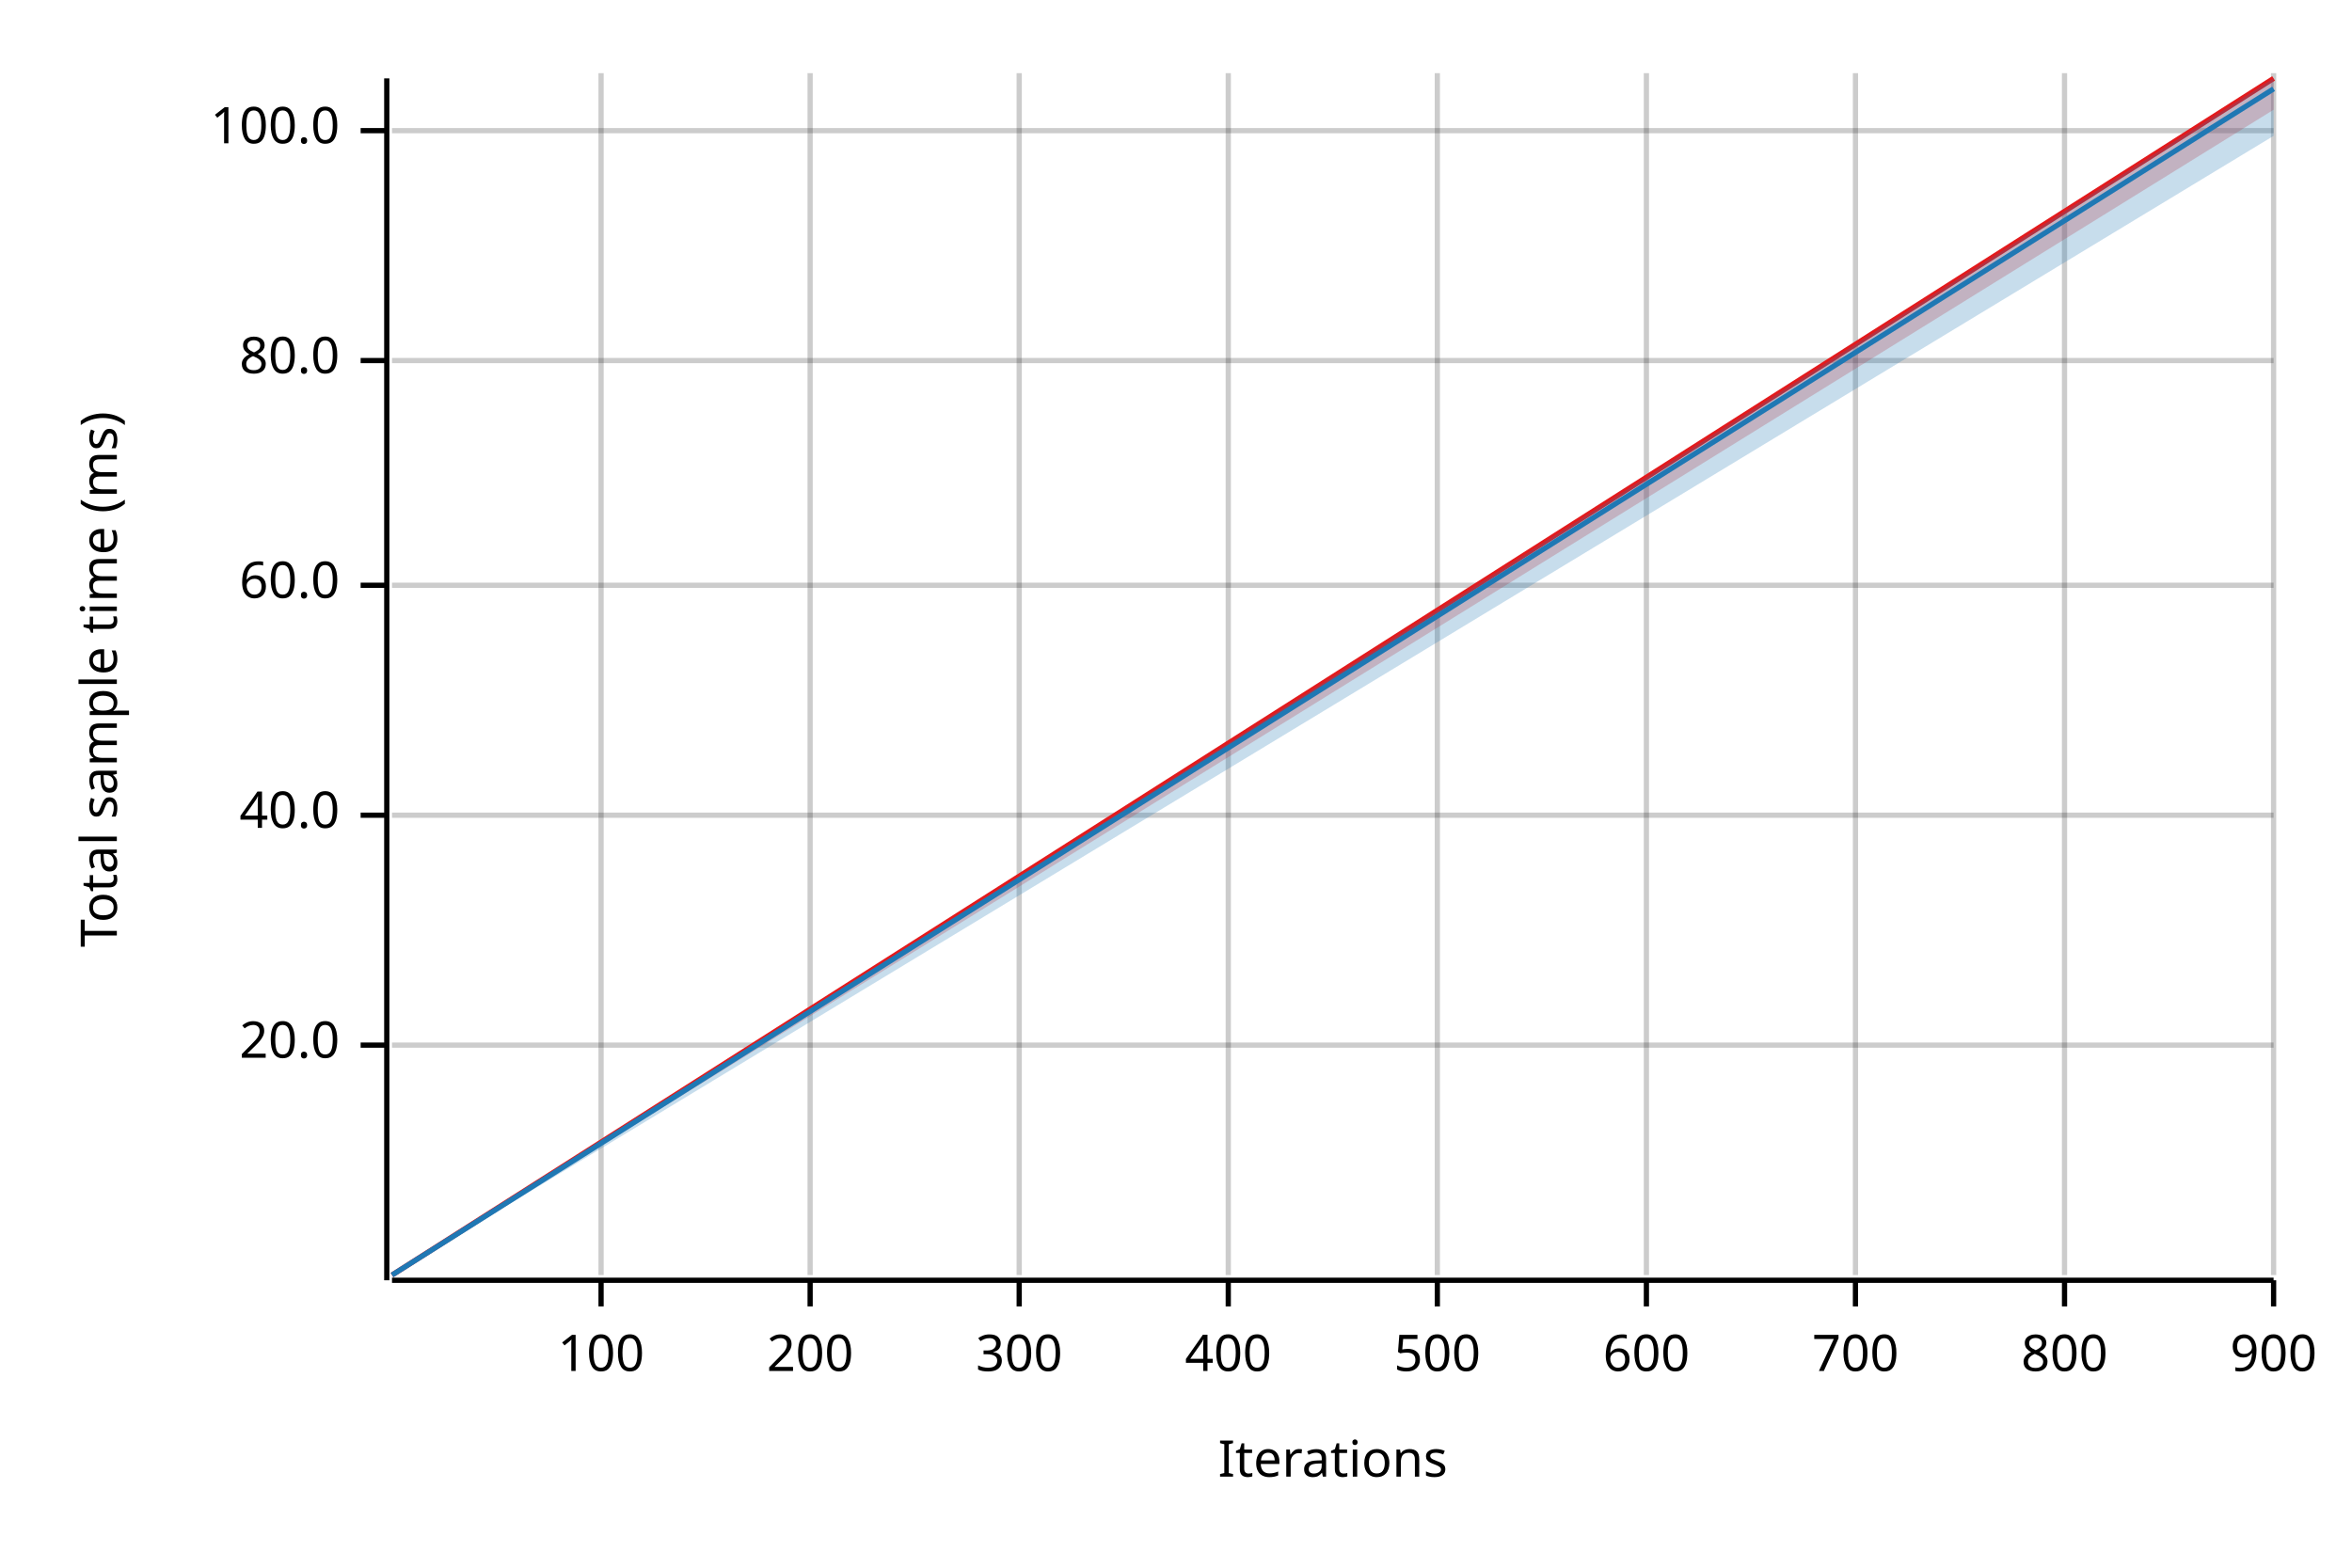
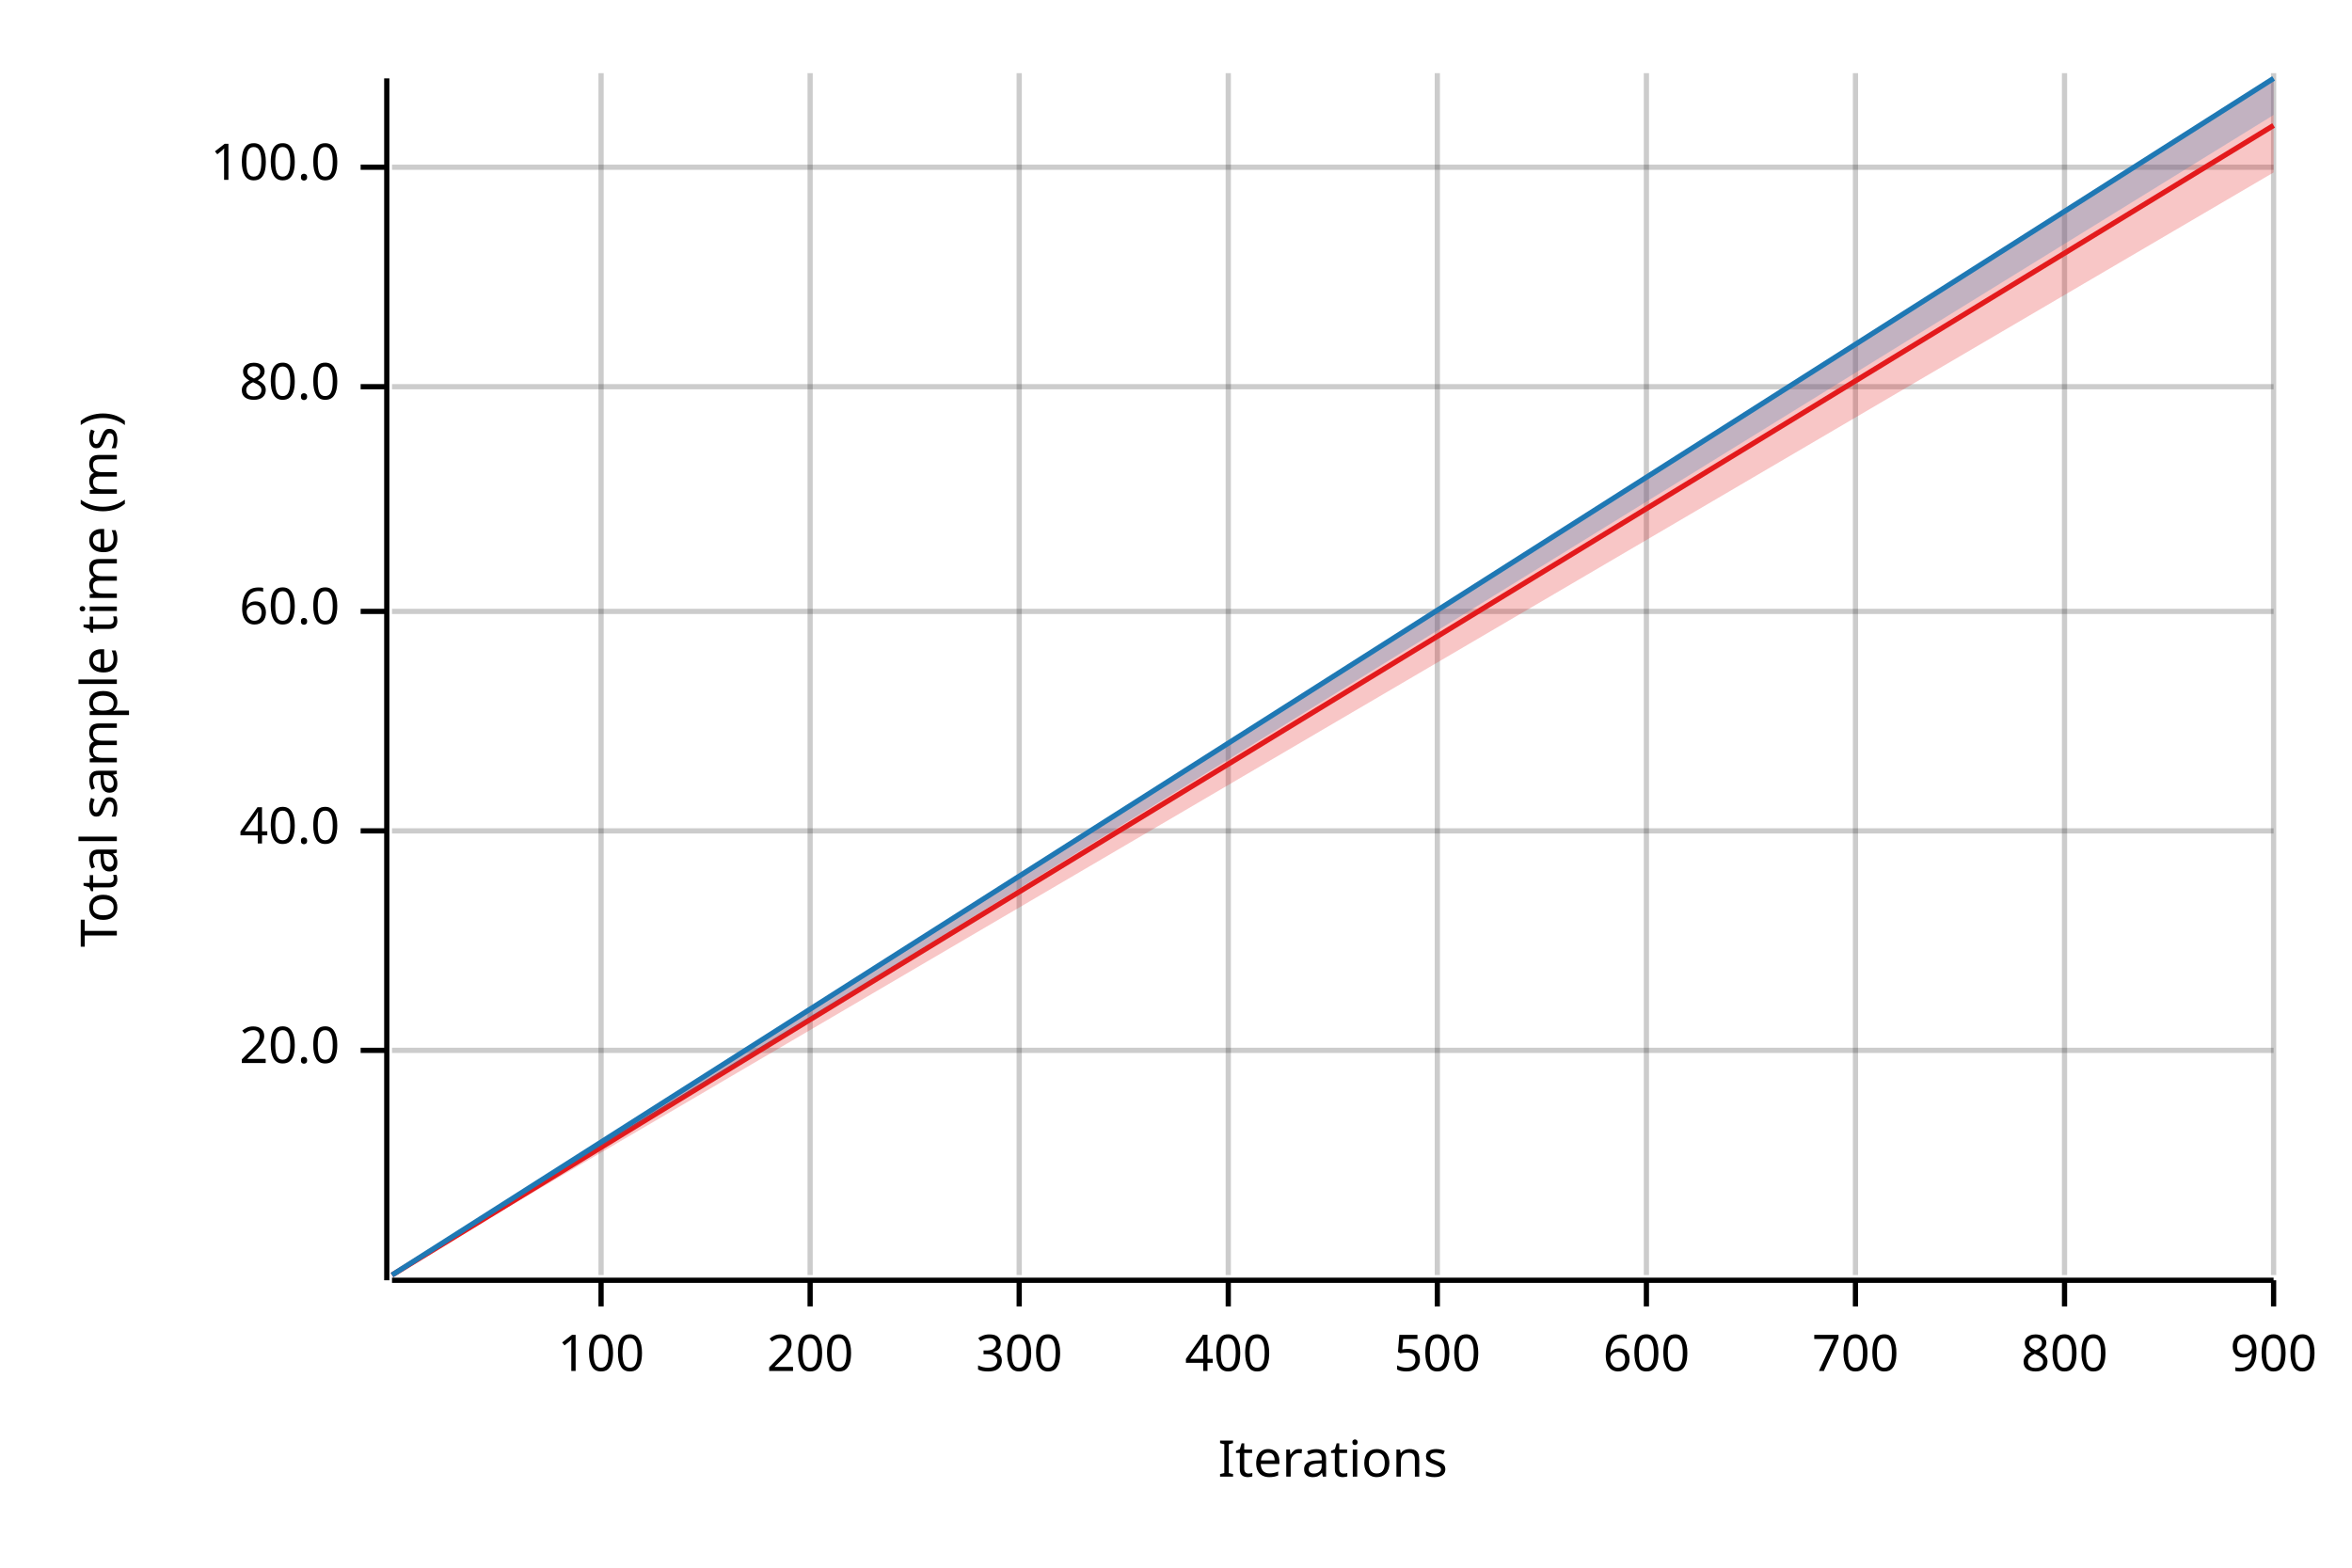
<svg xmlns="http://www.w3.org/2000/svg" width="450" height="300" viewBox="0 0 450 300">
  <text x="15" y="130" dy="0.76em" text-anchor="middle" font-family="sans-serif" font-size="9.677" opacity="1" fill="#000000" transform="rotate(270, 15, 130)">
Total sample time (ms)
</text>
  <text x="255" y="285" dy="-0.5ex" text-anchor="middle" font-family="sans-serif" font-size="9.677" opacity="1" fill="#000000">
Iterations
</text>
  <line opacity="0.2" stroke="#000000" stroke-width="1" x1="115" y1="244" x2="115" y2="14" />
  <line opacity="0.2" stroke="#000000" stroke-width="1" x1="155" y1="244" x2="155" y2="14" />
  <line opacity="0.2" stroke="#000000" stroke-width="1" x1="195" y1="244" x2="195" y2="14" />
  <line opacity="0.2" stroke="#000000" stroke-width="1" x1="235" y1="244" x2="235" y2="14" />
  <line opacity="0.2" stroke="#000000" stroke-width="1" x1="275" y1="244" x2="275" y2="14" />
  <line opacity="0.2" stroke="#000000" stroke-width="1" x1="315" y1="244" x2="315" y2="14" />
  <line opacity="0.2" stroke="#000000" stroke-width="1" x1="355" y1="244" x2="355" y2="14" />
  <line opacity="0.2" stroke="#000000" stroke-width="1" x1="395" y1="244" x2="395" y2="14" />
  <line opacity="0.2" stroke="#000000" stroke-width="1" x1="435" y1="244" x2="435" y2="14" />
-   <line opacity="0.2" stroke="#000000" stroke-width="1" x1="75" y1="200" x2="435" y2="200" />
-   <line opacity="0.2" stroke="#000000" stroke-width="1" x1="75" y1="156" x2="435" y2="156" />
-   <line opacity="0.2" stroke="#000000" stroke-width="1" x1="75" y1="112" x2="435" y2="112" />
-   <line opacity="0.2" stroke="#000000" stroke-width="1" x1="75" y1="69" x2="435" y2="69" />
-   <line opacity="0.2" stroke="#000000" stroke-width="1" x1="75" y1="25" x2="435" y2="25" />
+   <line opacity="0.2" stroke="#000000" stroke-width="1" x1="75" y1="201" x2="435" y2="201" />
+   <line opacity="0.2" stroke="#000000" stroke-width="1" x1="75" y1="159" x2="435" y2="159" />
+   <line opacity="0.2" stroke="#000000" stroke-width="1" x1="75" y1="117" x2="435" y2="117" />
+   <line opacity="0.2" stroke="#000000" stroke-width="1" x1="75" y1="74" x2="435" y2="74" />
+   <line opacity="0.2" stroke="#000000" stroke-width="1" x1="75" y1="32" x2="435" y2="32" />
  <polyline fill="none" opacity="1" stroke="#000000" stroke-width="1" points="74,15 74,245 " />
-   <text x="65" y="200" dy="0.5ex" text-anchor="end" font-family="sans-serif" font-size="9.677" opacity="1" fill="#000000">
+   <text x="65" y="201" dy="0.5ex" text-anchor="end" font-family="sans-serif" font-size="9.677" opacity="1" fill="#000000">
20.0
</text>
-   <polyline fill="none" opacity="1" stroke="#000000" stroke-width="1" points="69,200 74,200 " />
-   <text x="65" y="156" dy="0.5ex" text-anchor="end" font-family="sans-serif" font-size="9.677" opacity="1" fill="#000000">
+   <polyline fill="none" opacity="1" stroke="#000000" stroke-width="1" points="69,201 74,201 " />
+   <text x="65" y="159" dy="0.5ex" text-anchor="end" font-family="sans-serif" font-size="9.677" opacity="1" fill="#000000">
40.0
</text>
-   <polyline fill="none" opacity="1" stroke="#000000" stroke-width="1" points="69,156 74,156 " />
-   <text x="65" y="112" dy="0.5ex" text-anchor="end" font-family="sans-serif" font-size="9.677" opacity="1" fill="#000000">
+   <polyline fill="none" opacity="1" stroke="#000000" stroke-width="1" points="69,159 74,159 " />
+   <text x="65" y="117" dy="0.5ex" text-anchor="end" font-family="sans-serif" font-size="9.677" opacity="1" fill="#000000">
60.0
</text>
-   <polyline fill="none" opacity="1" stroke="#000000" stroke-width="1" points="69,112 74,112 " />
-   <text x="65" y="69" dy="0.5ex" text-anchor="end" font-family="sans-serif" font-size="9.677" opacity="1" fill="#000000">
+   <polyline fill="none" opacity="1" stroke="#000000" stroke-width="1" points="69,117 74,117 " />
+   <text x="65" y="74" dy="0.5ex" text-anchor="end" font-family="sans-serif" font-size="9.677" opacity="1" fill="#000000">
80.0
</text>
-   <polyline fill="none" opacity="1" stroke="#000000" stroke-width="1" points="69,69 74,69 " />
-   <text x="65" y="25" dy="0.5ex" text-anchor="end" font-family="sans-serif" font-size="9.677" opacity="1" fill="#000000">
+   <polyline fill="none" opacity="1" stroke="#000000" stroke-width="1" points="69,74 74,74 " />
+   <text x="65" y="32" dy="0.5ex" text-anchor="end" font-family="sans-serif" font-size="9.677" opacity="1" fill="#000000">
100.0
</text>
-   <polyline fill="none" opacity="1" stroke="#000000" stroke-width="1" points="69,25 74,25 " />
+   <polyline fill="none" opacity="1" stroke="#000000" stroke-width="1" points="69,32 74,32 " />
  <polyline fill="none" opacity="1" stroke="#000000" stroke-width="1" points="75,245 435,245 " />
  <text x="115" y="255" dy="0.76em" text-anchor="middle" font-family="sans-serif" font-size="9.677" opacity="1" fill="#000000">
100
</text>
  <polyline fill="none" opacity="1" stroke="#000000" stroke-width="1" points="115,245 115,250 " />
  <text x="155" y="255" dy="0.76em" text-anchor="middle" font-family="sans-serif" font-size="9.677" opacity="1" fill="#000000">
200
</text>
  <polyline fill="none" opacity="1" stroke="#000000" stroke-width="1" points="155,245 155,250 " />
  <text x="195" y="255" dy="0.76em" text-anchor="middle" font-family="sans-serif" font-size="9.677" opacity="1" fill="#000000">
300
</text>
  <polyline fill="none" opacity="1" stroke="#000000" stroke-width="1" points="195,245 195,250 " />
  <text x="235" y="255" dy="0.76em" text-anchor="middle" font-family="sans-serif" font-size="9.677" opacity="1" fill="#000000">
400
</text>
  <polyline fill="none" opacity="1" stroke="#000000" stroke-width="1" points="235,245 235,250 " />
  <text x="275" y="255" dy="0.76em" text-anchor="middle" font-family="sans-serif" font-size="9.677" opacity="1" fill="#000000">
500
</text>
  <polyline fill="none" opacity="1" stroke="#000000" stroke-width="1" points="275,245 275,250 " />
  <text x="315" y="255" dy="0.76em" text-anchor="middle" font-family="sans-serif" font-size="9.677" opacity="1" fill="#000000">
600
</text>
  <polyline fill="none" opacity="1" stroke="#000000" stroke-width="1" points="315,245 315,250 " />
  <text x="355" y="255" dy="0.76em" text-anchor="middle" font-family="sans-serif" font-size="9.677" opacity="1" fill="#000000">
700
</text>
  <polyline fill="none" opacity="1" stroke="#000000" stroke-width="1" points="355,245 355,250 " />
  <text x="395" y="255" dy="0.76em" text-anchor="middle" font-family="sans-serif" font-size="9.677" opacity="1" fill="#000000">
800
</text>
  <polyline fill="none" opacity="1" stroke="#000000" stroke-width="1" points="395,245 395,250 " />
  <text x="435" y="255" dy="0.76em" text-anchor="middle" font-family="sans-serif" font-size="9.677" opacity="1" fill="#000000">
900
</text>
  <polyline fill="none" opacity="1" stroke="#000000" stroke-width="1" points="435,245 435,250 " />
-   <polyline fill="none" opacity="1" stroke="#E31A1C" stroke-width="1" points="75,244 435,15 " />
-   <polygon opacity="0.25" fill="#E31A1C" points="75,244 435,21 435,15 " />
-   <polyline fill="none" opacity="1" stroke="#1F78B4" stroke-width="1" points="75,244 435,17 " />
-   <polygon opacity="0.25" fill="#1F78B4" points="75,244 435,26 435,15 " />
+   <polyline fill="none" opacity="1" stroke="#E31A1C" stroke-width="1" points="75,244 435,24 " />
+   <polygon opacity="0.25" fill="#E31A1C" points="75,244 435,33 435,15 " />
+   <polyline fill="none" opacity="1" stroke="#1F78B4" stroke-width="1" points="75,244 435,15 " />
+   <polygon opacity="0.25" fill="#1F78B4" points="75,244 435,22 435,15 " />
</svg>
